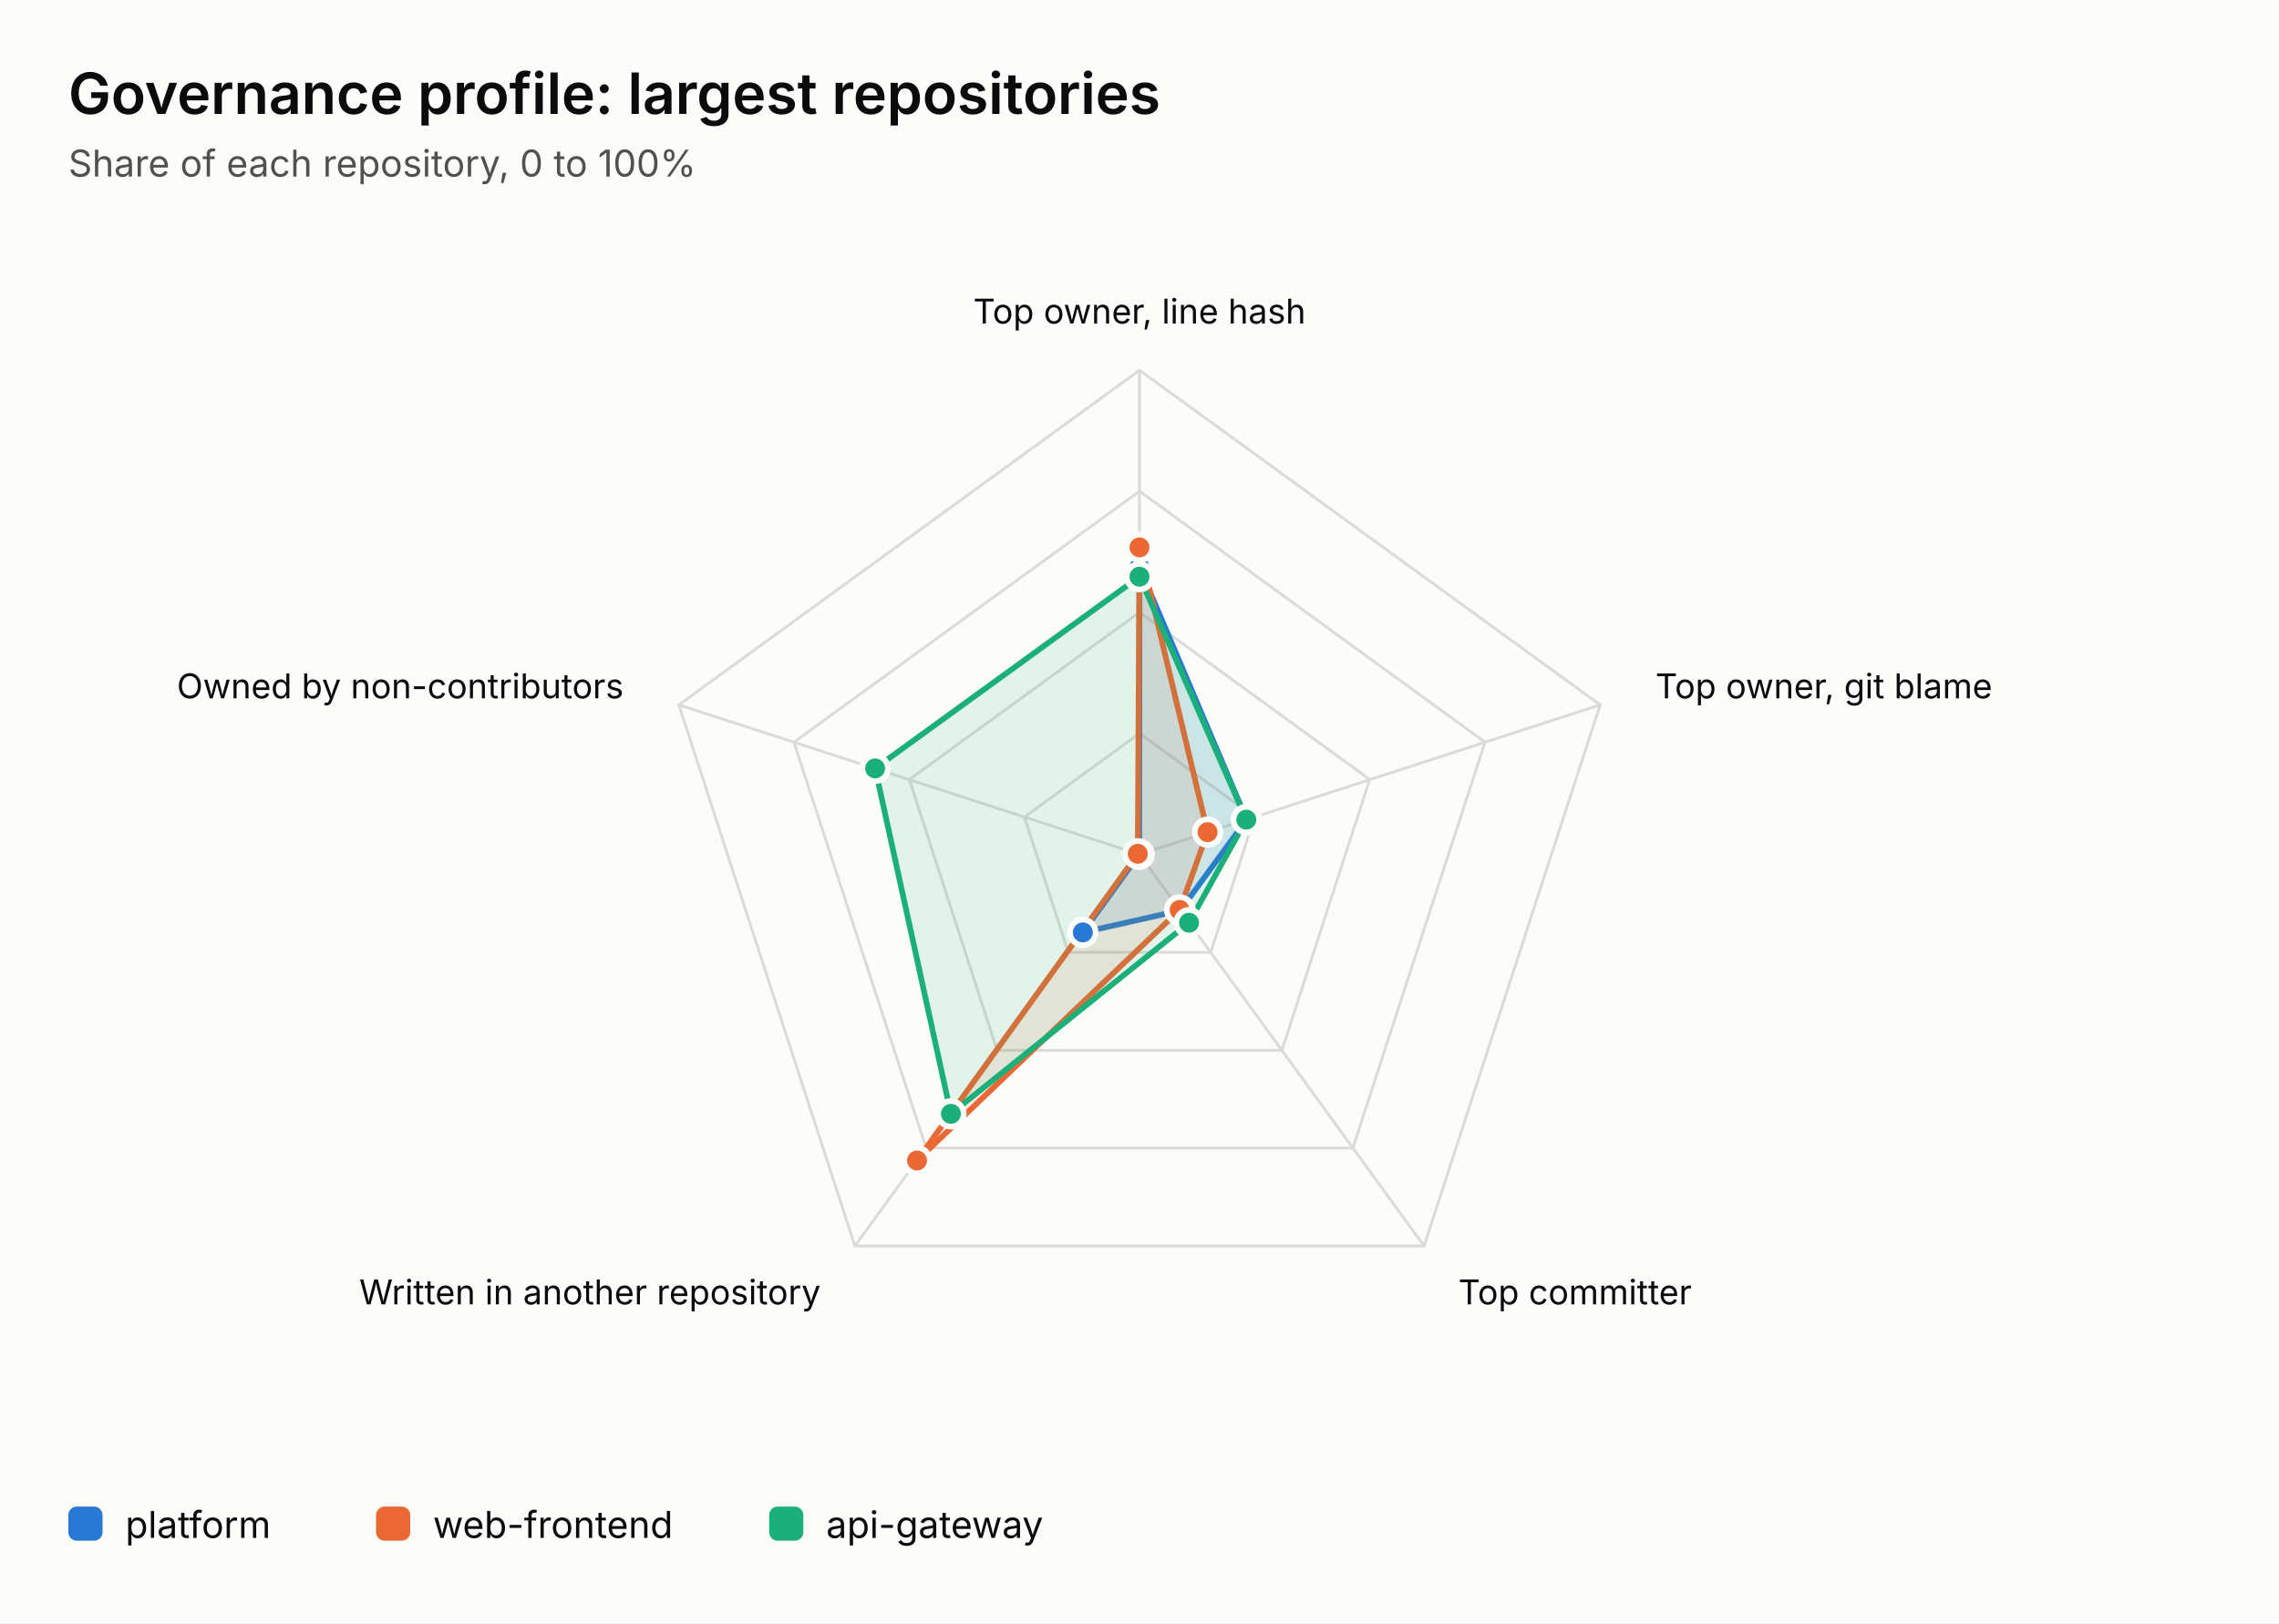
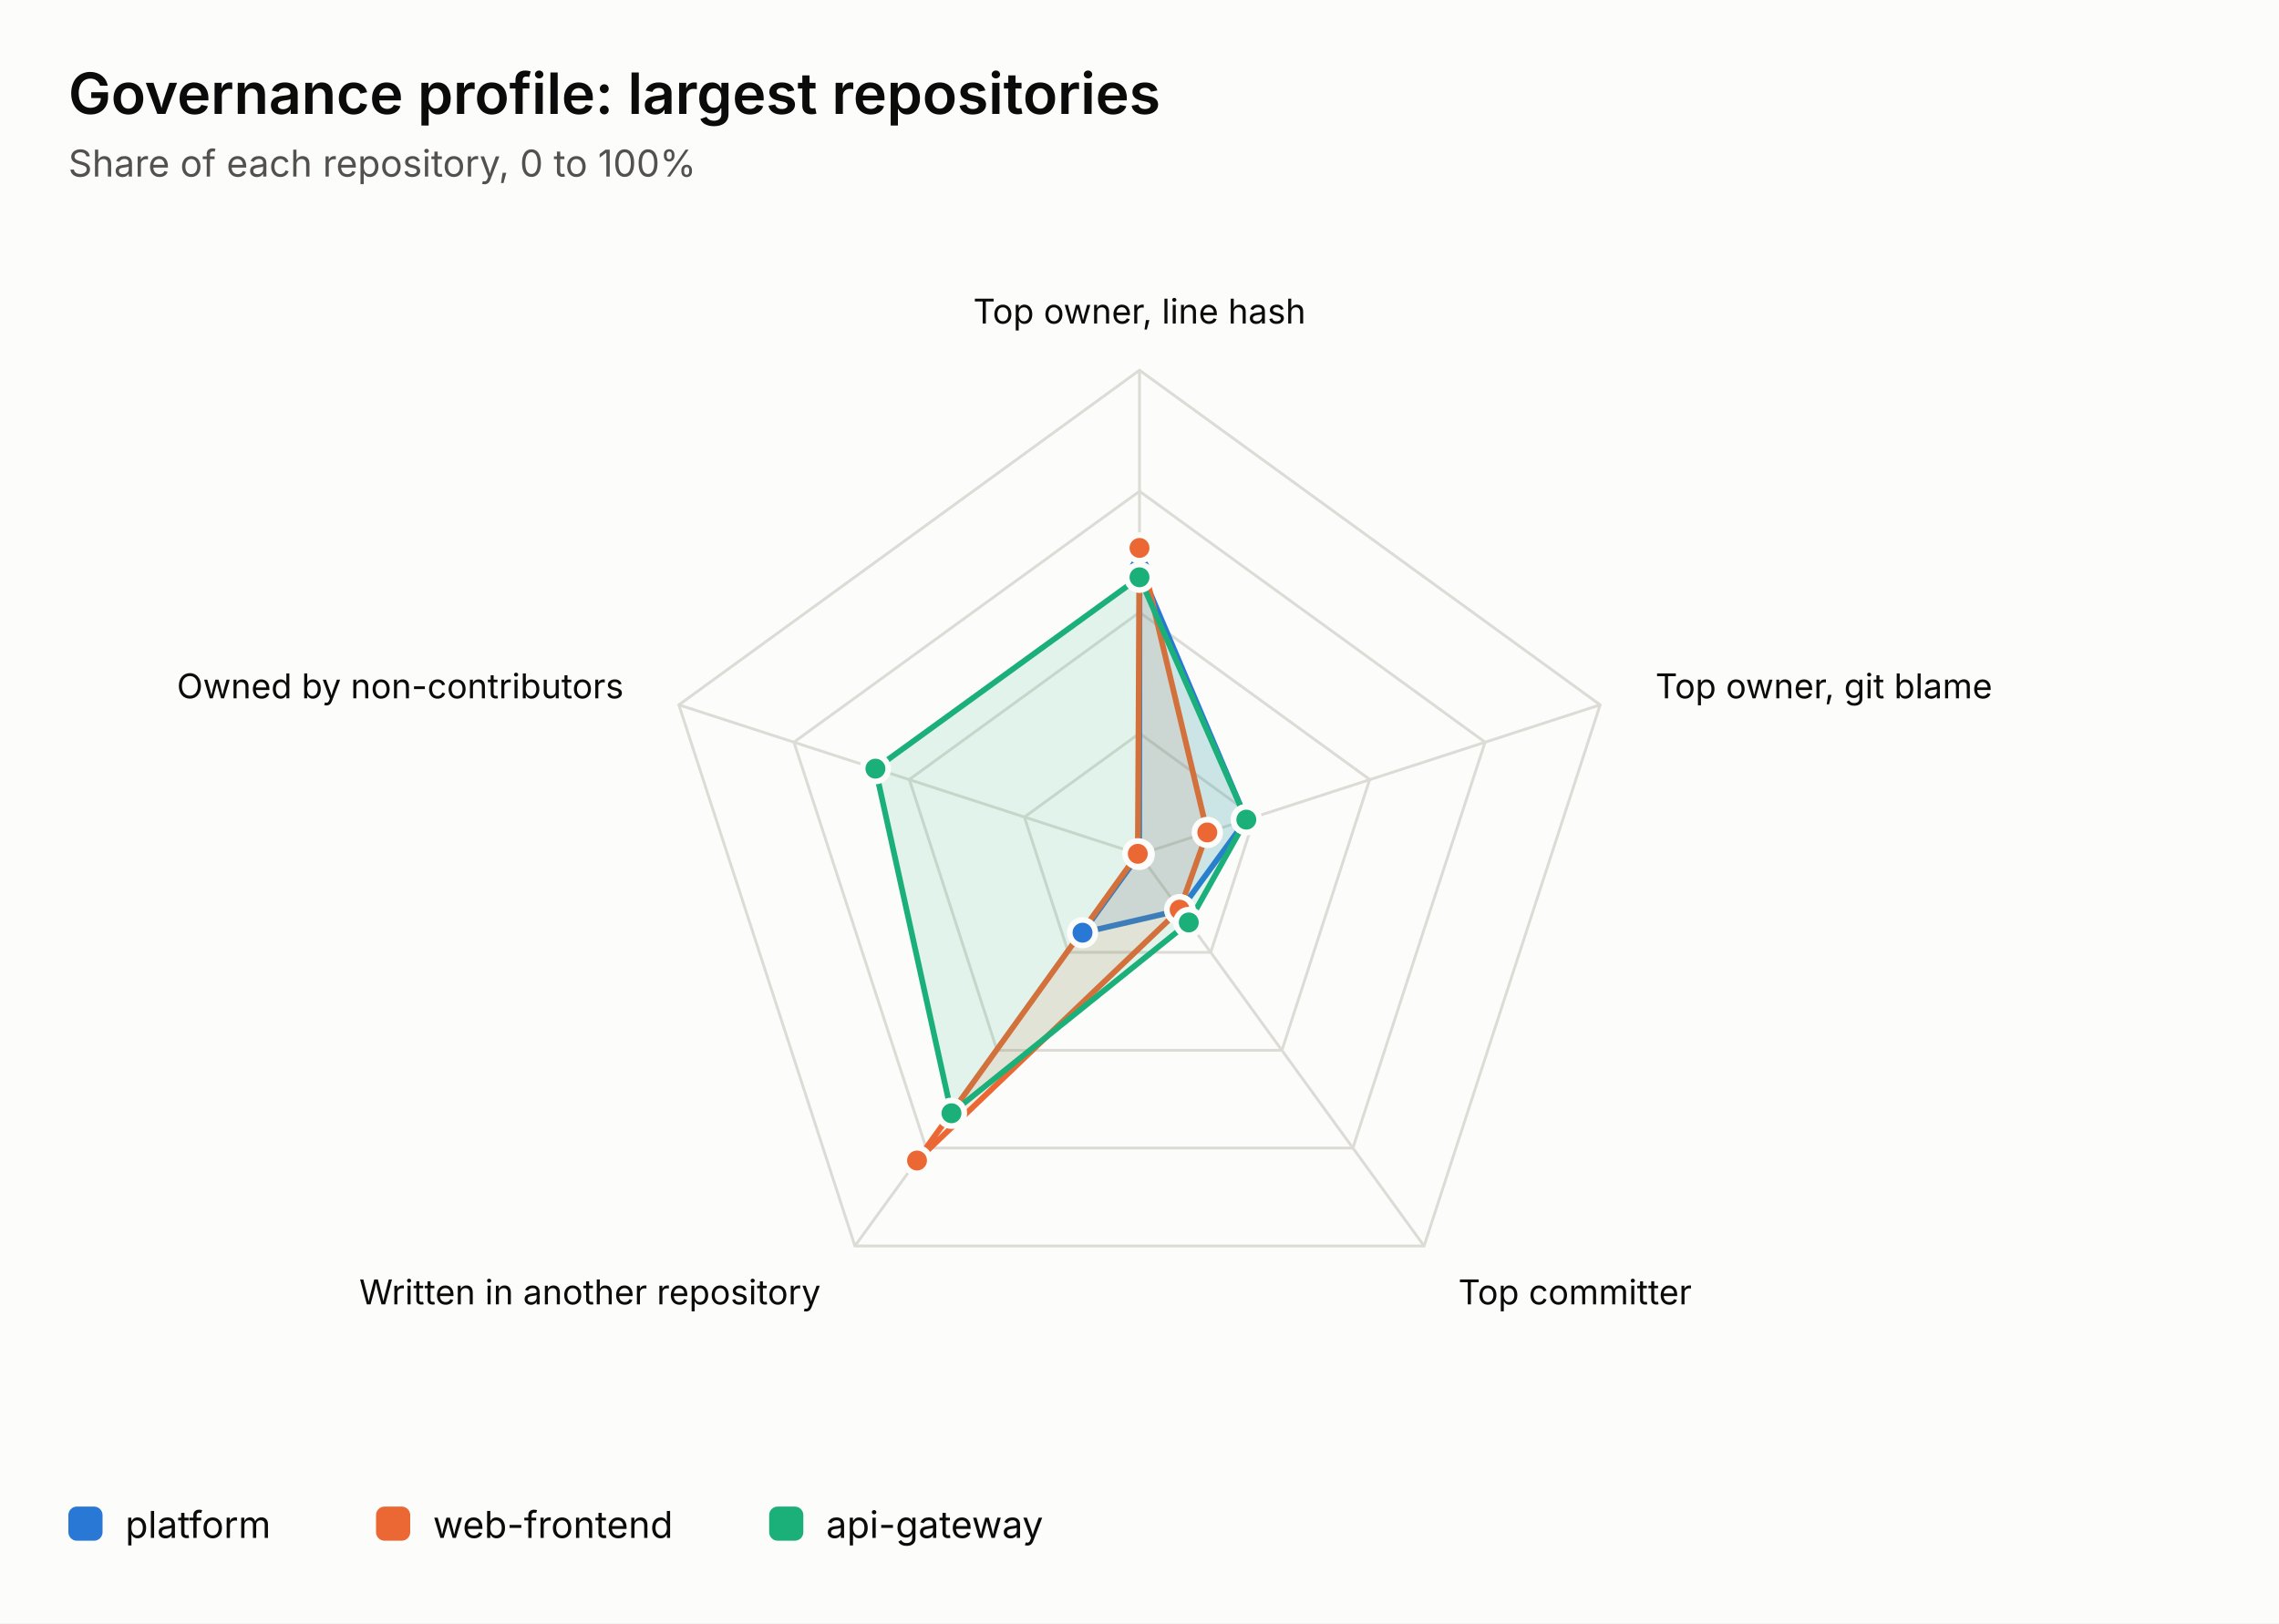
<svg xmlns="http://www.w3.org/2000/svg" width="800" height="570" viewBox="0 0 800 570" role="img">
  <style>
.title { font-family: system-ui, -apple-system, "Segoe UI", sans-serif; font-size: 20px; font-weight: 600; }
.subtitle, .label { font-family: system-ui, -apple-system, "Segoe UI", sans-serif; font-size: 13px; }
.mono { font-family: ui-monospace, "SF Mono", Menlo, Consolas, monospace; font-size: 13px; }
.muted, .axis { font-family: system-ui, -apple-system, "Segoe UI", sans-serif; font-size: 12px; }
.axis-title { font-family: system-ui, -apple-system, "Segoe UI", sans-serif; font-size: 12px; font-weight: 600; }
.value { font-family: system-ui, -apple-system, "Segoe UI", sans-serif; font-size: 11px; font-weight: 500; text-anchor: middle; }
.slice { stroke-width: 2; stroke-linejoin: round; }
.self { fill: none; stroke-width: 1.5; }
.grid { fill: none; stroke-width: 1; }
.area { fill-opacity: 0.12; stroke-width: 2; stroke-linejoin: round; }
.point { stroke-width: 2; }
.trend { fill: none; stroke-width: 2; stroke-linejoin: round; stroke-linecap: round; }
.projected { stroke-dasharray: 5 5; }
.target { stroke-dasharray: 3 4; stroke-width: 1.5; }
.hit { fill: transparent; }
.bg { fill: #fcfcfb; }
.title, .label, .mono, .axis { fill: #0b0b0b; }
.subtitle, .muted, .axis-title { fill: #52514e; }
.slice { stroke: #fcfcfb; }
.self { stroke: #52514e; }
.s1 { fill: #2a78d6; }
.s2 { fill: #eb6834; }
.s3 { fill: #1baf7a; }
.s4 { fill: #eda100; }
.s5 { fill: #e87ba4; }
.ra1 { fill: #2a78d6; stroke: #2a78d6; } .rp1 { fill: #2a78d6; stroke: #fcfcfb; }
.ra2 { fill: #eb6834; stroke: #eb6834; } .rp2 { fill: #eb6834; stroke: #fcfcfb; }
.ra3 { fill: #1baf7a; stroke: #1baf7a; } .rp3 { fill: #1baf7a; stroke: #fcfcfb; }
.ra4 { fill: #eda100; stroke: #eda100; } .rp4 { fill: #eda100; stroke: #fcfcfb; }
.ra5 { fill: #e87ba4; stroke: #e87ba4; } .rp5 { fill: #e87ba4; stroke: #fcfcfb; }
.grid { stroke: #dcdbd5; }
.ln1 { stroke: #2a78d6; }
.ln2 { stroke: #eb6834; }
.ln3 { stroke: #1baf7a; }
.ln4 { stroke: #eda100; }
.ln5 { stroke: #e87ba4; }
.target, .key { stroke: #52514e; }
.other { fill: #c9c8c1; }
.b0 { fill: #f0efec; }
.b1 { fill: #cde2fb; }
.b2 { fill: #b7d3f6; }
.b3 { fill: #9ec5f4; }
.b4 { fill: #6da7ec; }
.b5 { fill: #3987e5; }
.b6 { fill: #256abf; }
.b7 { fill: #184f95; }
.b8 { fill: #0d366b; }
.t1 { fill: #0b0b0b; }
.t2 { fill: #0b0b0b; }
.t3 { fill: #0b0b0b; }
.t4 { fill: #0b0b0b; }
.t5 { fill: #ffffff; }
.t6 { fill: #ffffff; }
.t7 { fill: #ffffff; }
.t8 { fill: #ffffff; }
@media (prefers-color-scheme: dark) {
.bg { fill: #1a1a19; }
.title, .label, .mono, .axis { fill: #ffffff; }
.subtitle, .muted, .axis-title { fill: #c3c2b7; }
.slice { stroke: #1a1a19; }
.self { stroke: #c3c2b7; }
.s1 { fill: #3987e5; }
.s2 { fill: #d95926; }
.s3 { fill: #199e70; }
.s4 { fill: #c98500; }
.s5 { fill: #d55181; }
.ra1 { fill: #3987e5; stroke: #3987e5; } .rp1 { fill: #3987e5; stroke: #1a1a19; }
.ra2 { fill: #d95926; stroke: #d95926; } .rp2 { fill: #d95926; stroke: #1a1a19; }
.ra3 { fill: #199e70; stroke: #199e70; } .rp3 { fill: #199e70; stroke: #1a1a19; }
.ra4 { fill: #c98500; stroke: #c98500; } .rp4 { fill: #c98500; stroke: #1a1a19; }
.ra5 { fill: #d55181; stroke: #d55181; } .rp5 { fill: #d55181; stroke: #1a1a19; }
.grid { stroke: #3a3a37; }
.ln1 { stroke: #3987e5; }
.ln2 { stroke: #d95926; }
.ln3 { stroke: #199e70; }
.ln4 { stroke: #c98500; }
.ln5 { stroke: #d55181; }
.target, .key { stroke: #c3c2b7; }
.other { fill: #4a4945; }
.b0 { fill: #262625; }
.b1 { fill: #0d366b; }
.b2 { fill: #184f95; }
.b3 { fill: #256abf; }
.b4 { fill: #3987e5; }
.b5 { fill: #6da7ec; }
.b6 { fill: #9ec5f4; }
.b7 { fill: #b7d3f6; }
.b8 { fill: #cde2fb; }
.t1 { fill: #ffffff; }
.t2 { fill: #ffffff; }
.t3 { fill: #ffffff; }
.t4 { fill: #ffffff; }
.t5 { fill: #0b0b0b; }
.t6 { fill: #0b0b0b; }
.t7 { fill: #0b0b0b; }
.t8 { fill: #0b0b0b; }
}
</style>
  <rect class="bg" width="800" height="570" />
  <text class="title" x="24" y="40">Governance profile: largest repositories</text>
  <text class="subtitle" x="24" y="62">Share of each repository, 0 to 100%</text>
  <polygon class="grid" points="400.0,257.5 440.4,286.9 425.0,334.4 375.0,334.4 359.6,286.9" />
  <polygon class="grid" points="400.0,215.0 480.8,273.7 450.0,368.8 350.0,368.8 319.2,273.7" />
  <polygon class="grid" points="400.0,172.5 521.3,260.6 474.9,403.1 325.1,403.1 278.7,260.6" />
  <polygon class="grid" points="400.0,130.0 561.7,247.5 499.9,437.5 300.1,437.5 238.3,247.5" />
  <line class="grid" x1="400" y1="300" x2="400.0" y2="130.0" />
  <text class="axis" x="400.0" y="113.6" text-anchor="middle">Top owner, line hash</text>
  <line class="grid" x1="400" y1="300" x2="561.7" y2="247.5" />
  <text class="axis" x="581.1" y="245.2" text-anchor="start">Top owner, git blame</text>
  <line class="grid" x1="400" y1="300" x2="499.9" y2="437.5" />
  <text class="axis" x="511.9" y="458.0" text-anchor="start">Top committer</text>
  <line class="grid" x1="400" y1="300" x2="300.1" y2="437.5" />
  <text class="axis" x="288.1" y="458.0" text-anchor="end">Written in another repository</text>
  <line class="grid" x1="400" y1="300" x2="238.3" y2="247.5" />
  <text class="axis" x="218.9" y="245.2" text-anchor="end">Owned by non-contributors</text>
-   <polygon class="area ra1" points="400.0,199.2 437.6,287.8 414.3,319.7 380.1,327.4 399.9,300.0" />
-   <polygon class="area ra2" points="400.0,192.2 423.9,292.2 414.1,319.5 321.9,407.5 399.4,299.8" />
-   <polygon class="area ra3" points="400.0,202.5 437.5,287.8 417.4,324.0 333.8,391.1 307.2,269.8" />
-   <circle class="point rp1" cx="400.0" cy="199.2" r="4.5" />
-   <circle class="point rp1" cx="437.6" cy="287.8" r="4.5" />
-   <circle class="point rp1" cx="414.3" cy="319.7" r="4.5" />
-   <circle class="point rp1" cx="380.1" cy="327.4" r="4.5" />
+   <polygon class="area ra1" points="400.0,199.4 437.5,287.8 414.3,319.6 380.0,327.5 399.9,300.0" />
+   <polygon class="area ra2" points="400.0,192.4 423.8,292.3 414.1,319.4 321.9,407.5 399.4,299.8" />
+   <polygon class="area ra3" points="400.0,202.7 437.5,287.8 417.3,323.9 334.0,390.9 307.3,269.9" />
+   <circle class="point rp1" cx="400.0" cy="199.4" r="4.5" />
+   <circle class="point rp1" cx="437.5" cy="287.8" r="4.5" />
+   <circle class="point rp1" cx="414.3" cy="319.6" r="4.5" />
+   <circle class="point rp1" cx="380.0" cy="327.5" r="4.5" />
  <circle class="point rp1" cx="399.9" cy="300.0" r="4.5" />
-   <circle class="point rp2" cx="400.0" cy="192.2" r="4.5" />
-   <circle class="point rp2" cx="423.9" cy="292.2" r="4.5" />
-   <circle class="point rp2" cx="414.1" cy="319.5" r="4.5" />
+   <circle class="point rp2" cx="400.0" cy="192.4" r="4.5" />
+   <circle class="point rp2" cx="423.8" cy="292.3" r="4.5" />
+   <circle class="point rp2" cx="414.1" cy="319.4" r="4.5" />
  <circle class="point rp2" cx="321.9" cy="407.5" r="4.5" />
  <circle class="point rp2" cx="399.4" cy="299.8" r="4.5" />
-   <circle class="point rp3" cx="400.0" cy="202.5" r="4.5" />
+   <circle class="point rp3" cx="400.0" cy="202.7" r="4.5" />
  <circle class="point rp3" cx="437.5" cy="287.8" r="4.5" />
-   <circle class="point rp3" cx="417.4" cy="324.0" r="4.5" />
-   <circle class="point rp3" cx="333.8" cy="391.1" r="4.5" />
-   <circle class="point rp3" cx="307.2" cy="269.8" r="4.5" />
+   <circle class="point rp3" cx="417.3" cy="323.9" r="4.5" />
+   <circle class="point rp3" cx="334.0" cy="390.9" r="4.5" />
+   <circle class="point rp3" cx="307.3" cy="269.9" r="4.5" />
  <rect class="s1" x="24" y="529" width="12" height="12" rx="3" />
  <text class="label" x="44" y="540">platform</text>
  <rect class="s2" x="132" y="529" width="12" height="12" rx="3" />
  <text class="label" x="152" y="540">web-frontend</text>
  <rect class="s3" x="270" y="529" width="12" height="12" rx="3" />
  <text class="label" x="290" y="540">api-gateway</text>
</svg>
